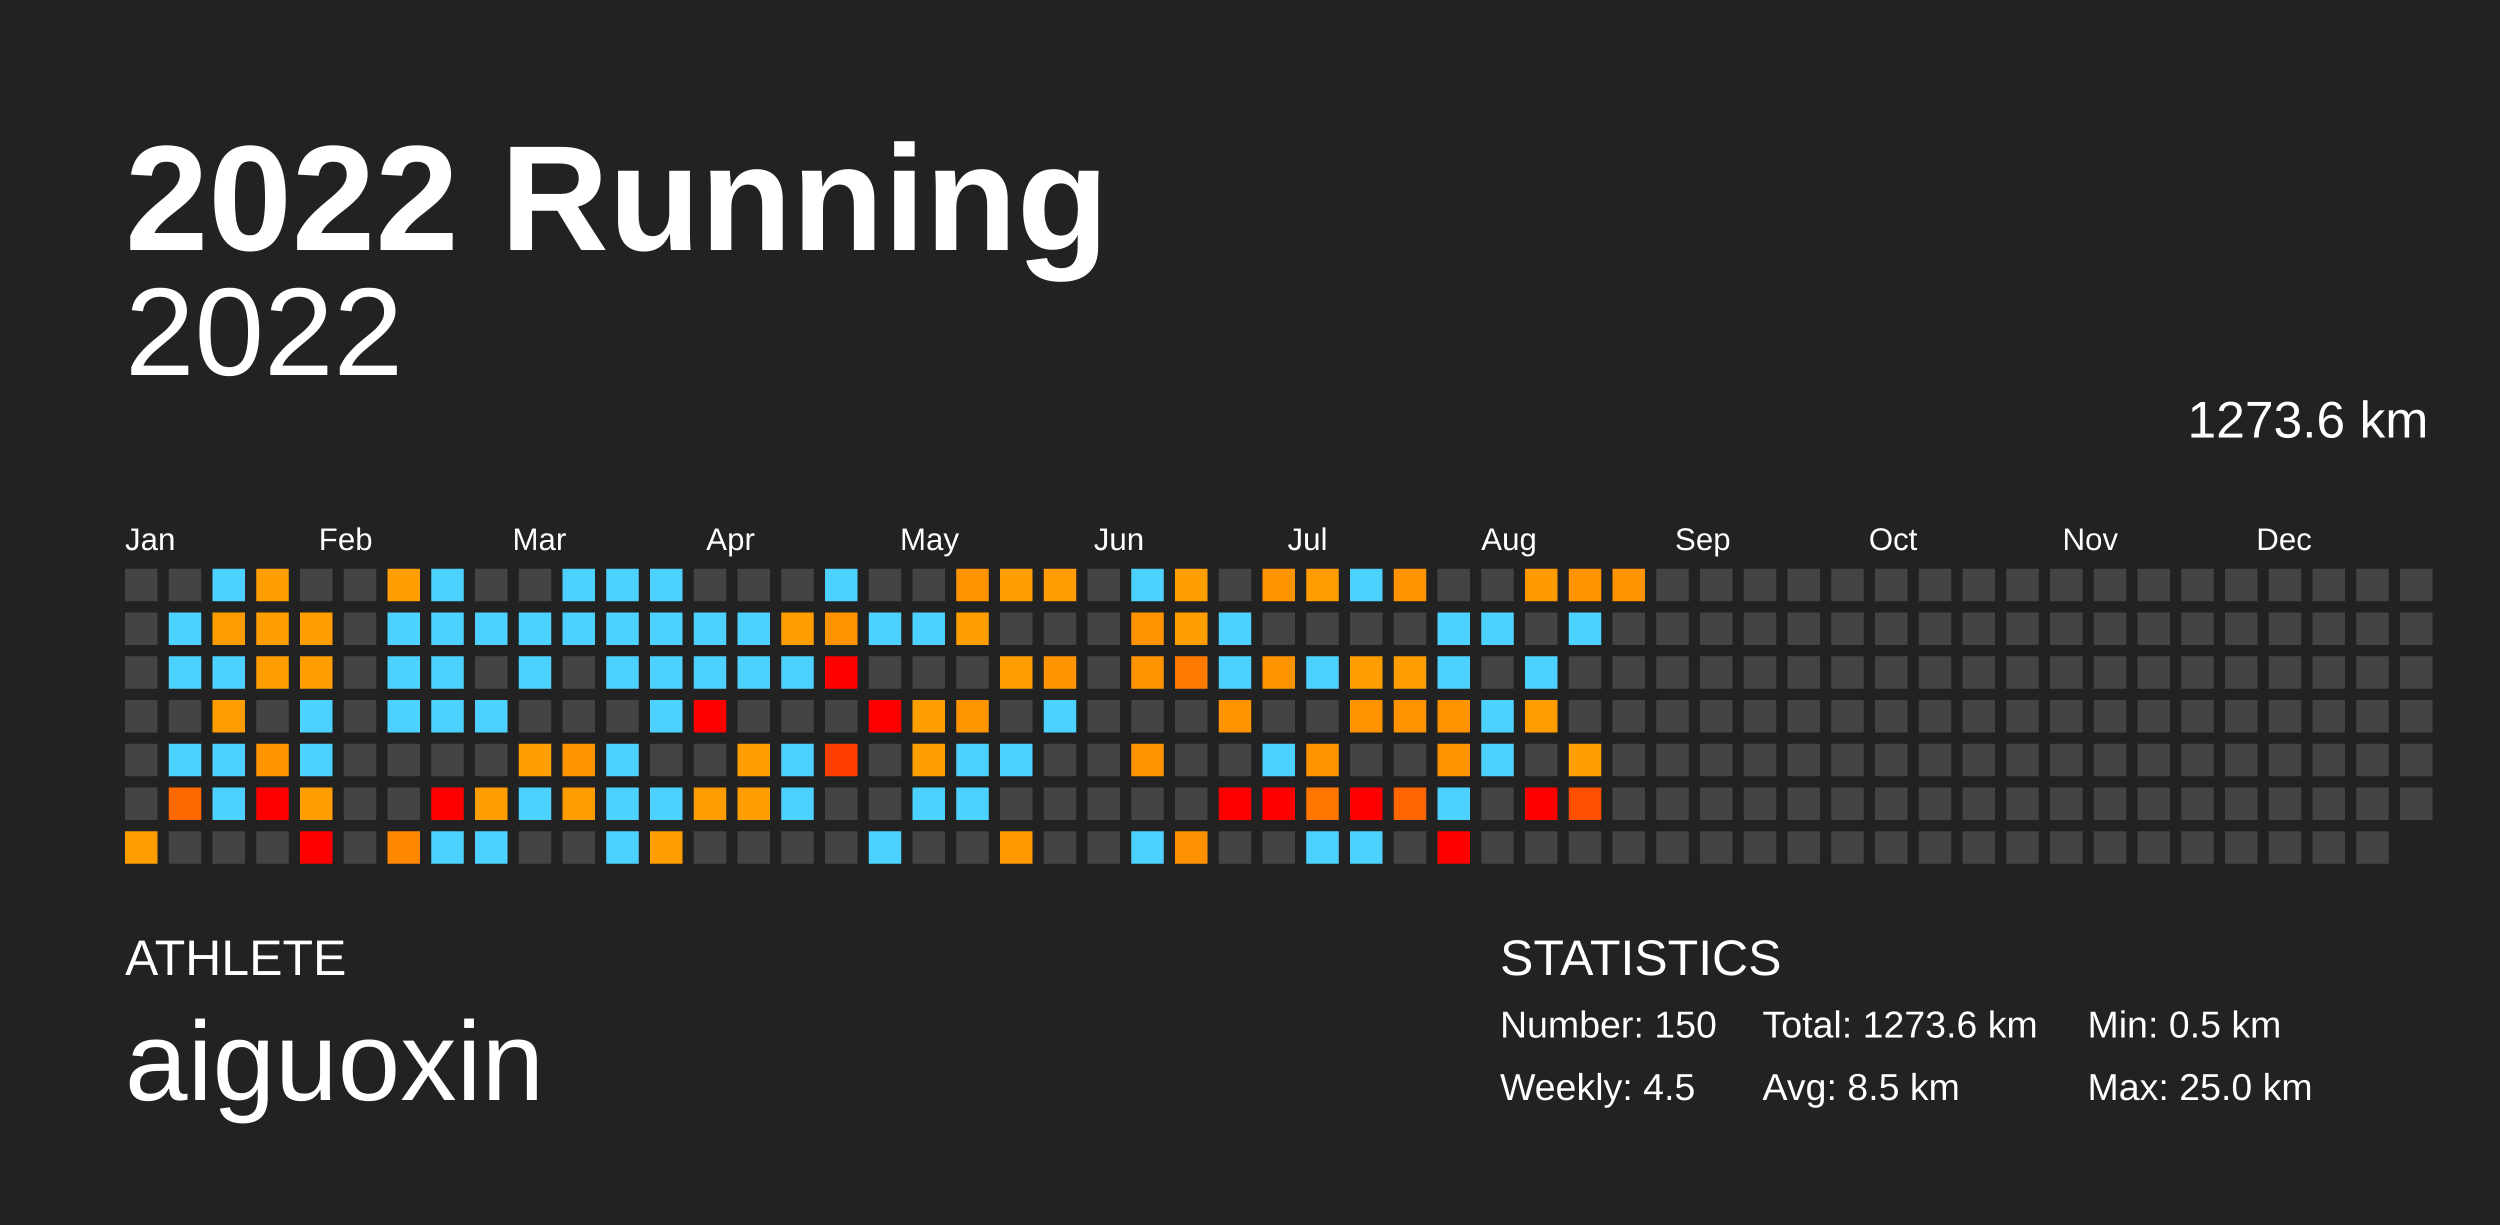
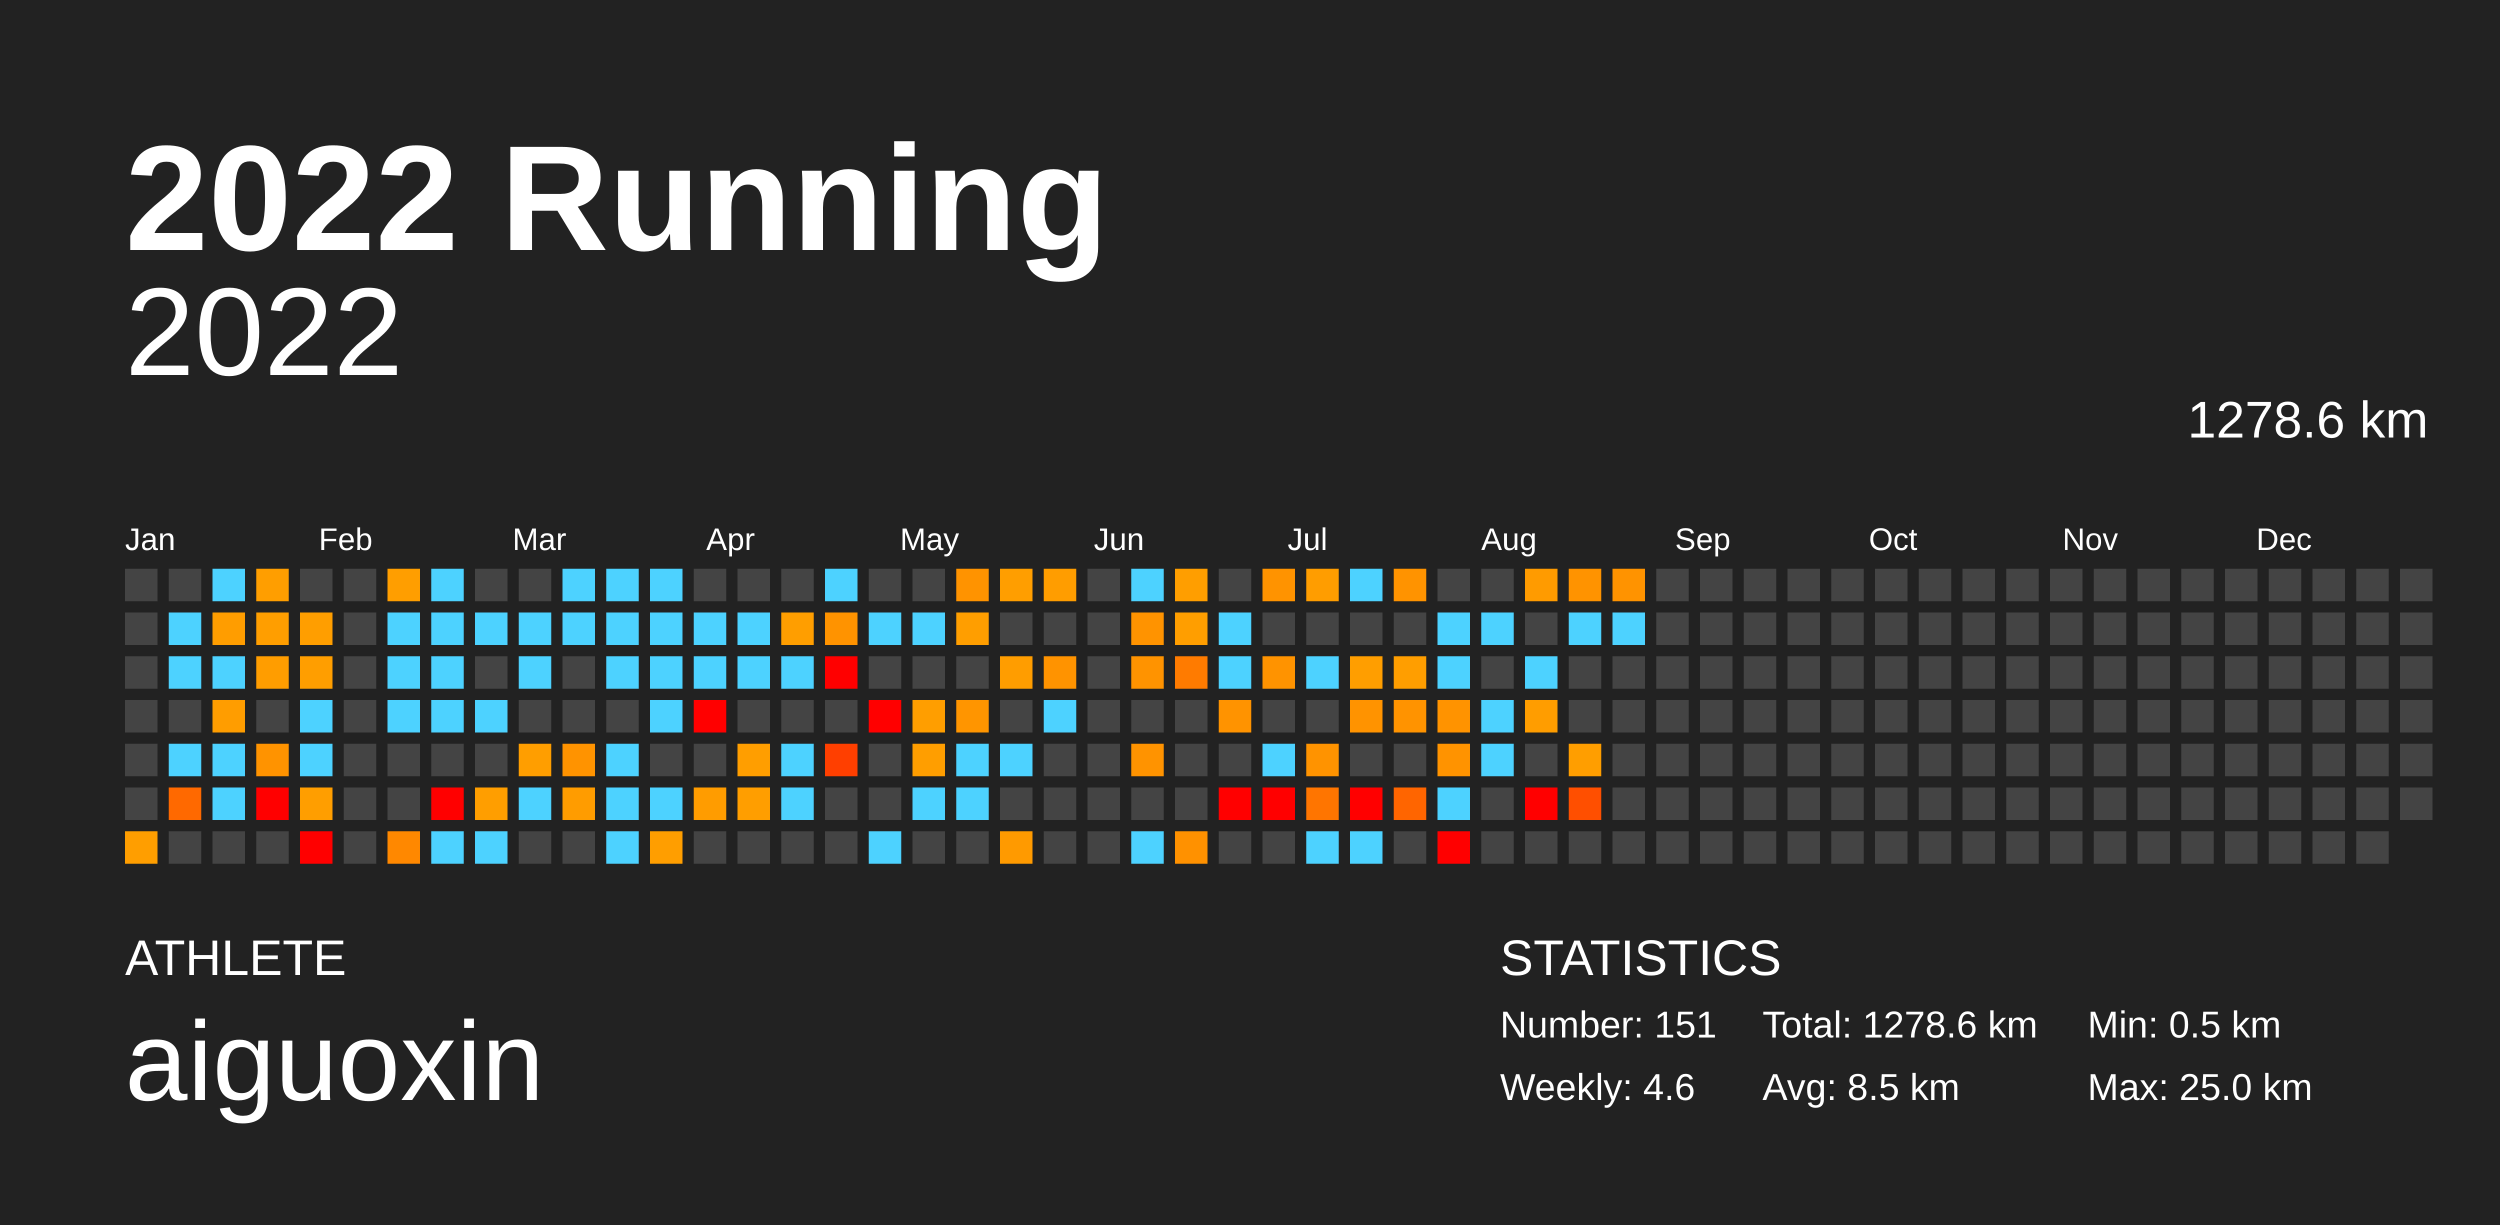
<svg xmlns="http://www.w3.org/2000/svg" baseProfile="full" height="98mm" version="1.1" viewBox="0,0,200,98" width="200mm">
  <defs />
  <rect fill="#222222" height="98" width="200" x="0" y="0" />
  <text fill="#FFFFFF" style="font-size:12px; font-family:Arial; font-weight:bold;" x="10" y="20">2022 Running</text>
  <text fill="#FFFFFF" style="font-size:4px; font-family:Arial" x="10" y="78">ATHLETE</text>
  <text fill="#FFFFFF" style="font-size:9px; font-family:Arial" x="10" y="88">aiguoxin</text>
  <text fill="#FFFFFF" style="font-size:4px; font-family:Arial" x="120" y="78">STATISTICS</text>
-   <text fill="#FFFFFF" style="font-size:3px; font-family:Arial" x="120" y="83">Number: 150</text>
-   <text fill="#FFFFFF" style="font-size:3px; font-family:Arial" x="120" y="88">Weekly: 4.5</text>
-   <text fill="#FFFFFF" style="font-size:3px; font-family:Arial" x="141" y="83">Total: 1273.6 km</text>
+   <text fill="#FFFFFF" style="font-size:3px; font-family:Arial" x="120" y="83">Number: 151</text>
+   <text fill="#FFFFFF" style="font-size:3px; font-family:Arial" x="120" y="88">Weekly: 4.6</text>
+   <text fill="#FFFFFF" style="font-size:3px; font-family:Arial" x="141" y="83">Total: 1278.6 km</text>
  <text fill="#FFFFFF" style="font-size:3px; font-family:Arial" x="141" y="88">Avg: 8.5 km</text>
  <text fill="#FFFFFF" style="font-size:3px; font-family:Arial" x="167" y="83">Min: 0.5 km</text>
  <text fill="#FFFFFF" style="font-size:3px; font-family:Arial" x="167" y="88">Max: 25.0 km</text>
  <text alignment-baseline="hanging" fill="#FFFFFF" style="font-size:10.0px; font-family:Arial;" x="10" y="30">2022</text>
-   <text alignment-baseline="hanging" fill="#FFFFFF" style="font-size:4.125px; font-family:Arial;" x="175" y="35">1273.6 km</text>
+   <text alignment-baseline="hanging" fill="#FFFFFF" style="font-size:4.125px; font-family:Arial;" x="175" y="35">1278.6 km</text>
  <text fill="#FFFFFF" style="font-size:2.5px; font-family:Arial" x="10.0" y="44">Jan</text>
  <text fill="#FFFFFF" style="font-size:2.5px; font-family:Arial" x="25.5" y="44">Feb</text>
  <text fill="#FFFFFF" style="font-size:2.5px; font-family:Arial" x="41.0" y="44">Mar</text>
  <text fill="#FFFFFF" style="font-size:2.5px; font-family:Arial" x="56.5" y="44">Apr</text>
  <text fill="#FFFFFF" style="font-size:2.5px; font-family:Arial" x="72.0" y="44">May</text>
  <text fill="#FFFFFF" style="font-size:2.5px; font-family:Arial" x="87.5" y="44">Jun</text>
  <text fill="#FFFFFF" style="font-size:2.5px; font-family:Arial" x="103.0" y="44">Jul</text>
  <text fill="#FFFFFF" style="font-size:2.5px; font-family:Arial" x="118.5" y="44">Aug</text>
  <text fill="#FFFFFF" style="font-size:2.5px; font-family:Arial" x="134.0" y="44">Sep</text>
  <text fill="#FFFFFF" style="font-size:2.5px; font-family:Arial" x="149.5" y="44">Oct</text>
  <text fill="#FFFFFF" style="font-size:2.5px; font-family:Arial" x="165.0" y="44">Nov</text>
  <text fill="#FFFFFF" style="font-size:2.5px; font-family:Arial" x="180.5" y="44">Dec</text>
  <rect fill="#444444" height="2.6" width="2.6" x="10.0" y="45.5" />
  <rect fill="#444444" height="2.6" width="2.6" x="10.0" y="49.0" />
  <rect fill="#444444" height="2.6" width="2.6" x="10.0" y="52.5" />
  <rect fill="#444444" height="2.6" width="2.6" x="10.0" y="56.0" />
  <rect fill="#444444" height="2.6" width="2.6" x="10.0" y="59.5" />
  <rect fill="#444444" height="2.6" width="2.6" x="10.0" y="63.0" />
  <rect fill="#ff9e00" height="2.6" width="2.6" x="10.0" y="66.5" />
  <rect fill="#444444" height="2.6" width="2.6" x="13.5" y="45.5" />
  <rect fill="#4dd2ff" height="2.6" width="2.6" x="13.5" y="49.0" />
  <rect fill="#4dd2ff" height="2.6" width="2.6" x="13.5" y="52.5" />
  <rect fill="#444444" height="2.6" width="2.6" x="13.5" y="56.0" />
  <rect fill="#4dd2ff" height="2.6" width="2.6" x="13.5" y="59.5" />
  <rect fill="#ff6900" height="2.6" width="2.6" x="13.5" y="63.0" />
  <rect fill="#444444" height="2.6" width="2.6" x="13.5" y="66.5" />
  <rect fill="#4dd2ff" height="2.6" width="2.6" x="17.0" y="45.5" />
  <rect fill="#ff9d00" height="2.6" width="2.6" x="17.0" y="49.0" />
  <rect fill="#4dd2ff" height="2.6" width="2.6" x="17.0" y="52.5" />
  <rect fill="#ff9d00" height="2.6" width="2.6" x="17.0" y="56.0" />
  <rect fill="#4dd2ff" height="2.6" width="2.6" x="17.0" y="59.5" />
  <rect fill="#4dd2ff" height="2.6" width="2.6" x="17.0" y="63.0" />
  <rect fill="#444444" height="2.6" width="2.6" x="17.0" y="66.5" />
  <rect fill="#ff9e00" height="2.6" width="2.6" x="20.5" y="45.5" />
  <rect fill="#ff9e00" height="2.6" width="2.6" x="20.5" y="49.0" />
  <rect fill="#ff9d00" height="2.6" width="2.6" x="20.5" y="52.5" />
  <rect fill="#444444" height="2.6" width="2.6" x="20.5" y="56.0" />
  <rect fill="#ff9300" height="2.6" width="2.6" x="20.5" y="59.5" />
  <rect fill="red" height="2.6" width="2.6" x="20.5" y="63.0" />
  <rect fill="#444444" height="2.6" width="2.6" x="20.5" y="66.5" />
  <rect fill="#444444" height="2.6" width="2.6" x="24.0" y="45.5" />
  <rect fill="#ff9e00" height="2.6" width="2.6" x="24.0" y="49.0" />
  <rect fill="#ff9e00" height="2.6" width="2.6" x="24.0" y="52.5" />
  <rect fill="#4dd2ff" height="2.6" width="2.6" x="24.0" y="56.0" />
  <rect fill="#4dd2ff" height="2.6" width="2.6" x="24.0" y="59.5" />
  <rect fill="#ff9e00" height="2.6" width="2.6" x="24.0" y="63.0" />
  <rect fill="red" height="2.6" width="2.6" x="24.0" y="66.5" />
  <rect fill="#444444" height="2.6" width="2.6" x="27.5" y="45.5" />
  <rect fill="#444444" height="2.6" width="2.6" x="27.5" y="49.0" />
  <rect fill="#444444" height="2.6" width="2.6" x="27.5" y="52.5" />
  <rect fill="#444444" height="2.6" width="2.6" x="27.5" y="56.0" />
  <rect fill="#444444" height="2.6" width="2.6" x="27.5" y="59.5" />
  <rect fill="#444444" height="2.6" width="2.6" x="27.5" y="63.0" />
  <rect fill="#444444" height="2.6" width="2.6" x="27.5" y="66.5" />
  <rect fill="#ff9e00" height="2.6" width="2.6" x="31.0" y="45.5" />
  <rect fill="#4dd2ff" height="2.6" width="2.6" x="31.0" y="49.0" />
  <rect fill="#4dd2ff" height="2.6" width="2.6" x="31.0" y="52.5" />
  <rect fill="#4dd2ff" height="2.6" width="2.6" x="31.0" y="56.0" />
  <rect fill="#444444" height="2.6" width="2.6" x="31.0" y="59.5" />
  <rect fill="#444444" height="2.6" width="2.6" x="31.0" y="63.0" />
  <rect fill="#ff8800" height="2.6" width="2.6" x="31.0" y="66.5" />
  <rect fill="#4dd2ff" height="2.6" width="2.6" x="34.5" y="45.5" />
  <rect fill="#4dd2ff" height="2.6" width="2.6" x="34.5" y="49.0" />
  <rect fill="#4dd2ff" height="2.6" width="2.6" x="34.5" y="52.5" />
  <rect fill="#4dd2ff" height="2.6" width="2.6" x="34.5" y="56.0" />
  <rect fill="#444444" height="2.6" width="2.6" x="34.5" y="59.5" />
  <rect fill="red" height="2.6" width="2.6" x="34.5" y="63.0" />
  <rect fill="#4dd2ff" height="2.6" width="2.6" x="34.5" y="66.5" />
  <rect fill="#444444" height="2.6" width="2.6" x="38.0" y="45.5" />
  <rect fill="#4dd2ff" height="2.6" width="2.6" x="38.0" y="49.0" />
  <rect fill="#444444" height="2.6" width="2.6" x="38.0" y="52.5" />
  <rect fill="#4dd2ff" height="2.6" width="2.6" x="38.0" y="56.0" />
  <rect fill="#444444" height="2.6" width="2.6" x="38.0" y="59.5" />
  <rect fill="#ff9e00" height="2.6" width="2.6" x="38.0" y="63.0" />
  <rect fill="#4dd2ff" height="2.6" width="2.6" x="38.0" y="66.5" />
  <rect fill="#444444" height="2.6" width="2.6" x="41.5" y="45.5" />
  <rect fill="#4dd2ff" height="2.6" width="2.6" x="41.5" y="49.0" />
  <rect fill="#4dd2ff" height="2.6" width="2.6" x="41.5" y="52.5" />
  <rect fill="#444444" height="2.6" width="2.6" x="41.5" y="56.0" />
  <rect fill="#ff9e00" height="2.6" width="2.6" x="41.5" y="59.5" />
  <rect fill="#4dd2ff" height="2.6" width="2.6" x="41.5" y="63.0" />
  <rect fill="#444444" height="2.6" width="2.6" x="41.5" y="66.5" />
  <rect fill="#4dd2ff" height="2.6" width="2.6" x="45.0" y="45.5" />
  <rect fill="#4dd2ff" height="2.6" width="2.6" x="45.0" y="49.0" />
  <rect fill="#444444" height="2.6" width="2.6" x="45.0" y="52.5" />
  <rect fill="#444444" height="2.6" width="2.6" x="45.0" y="56.0" />
  <rect fill="#ff9300" height="2.6" width="2.6" x="45.0" y="59.5" />
  <rect fill="#ff9c00" height="2.6" width="2.6" x="45.0" y="63.0" />
  <rect fill="#444444" height="2.6" width="2.6" x="45.0" y="66.5" />
  <rect fill="#4dd2ff" height="2.6" width="2.6" x="48.5" y="45.5" />
  <rect fill="#4dd2ff" height="2.6" width="2.6" x="48.5" y="49.0" />
  <rect fill="#4dd2ff" height="2.6" width="2.6" x="48.5" y="52.5" />
  <rect fill="#444444" height="2.6" width="2.6" x="48.5" y="56.0" />
  <rect fill="#4dd2ff" height="2.6" width="2.6" x="48.5" y="59.5" />
  <rect fill="#4dd2ff" height="2.6" width="2.6" x="48.5" y="63.0" />
  <rect fill="#4dd2ff" height="2.6" width="2.6" x="48.5" y="66.5" />
  <rect fill="#4dd2ff" height="2.6" width="2.6" x="52.0" y="45.5" />
  <rect fill="#4dd2ff" height="2.6" width="2.6" x="52.0" y="49.0" />
  <rect fill="#4dd2ff" height="2.6" width="2.6" x="52.0" y="52.5" />
  <rect fill="#4dd2ff" height="2.6" width="2.6" x="52.0" y="56.0" />
  <rect fill="#444444" height="2.6" width="2.6" x="52.0" y="59.5" />
  <rect fill="#4dd2ff" height="2.6" width="2.6" x="52.0" y="63.0" />
  <rect fill="#ff9e00" height="2.6" width="2.6" x="52.0" y="66.5" />
  <rect fill="#444444" height="2.6" width="2.6" x="55.5" y="45.5" />
  <rect fill="#4dd2ff" height="2.6" width="2.6" x="55.5" y="49.0" />
  <rect fill="#4dd2ff" height="2.6" width="2.6" x="55.5" y="52.5" />
  <rect fill="red" height="2.6" width="2.6" x="55.5" y="56.0" />
  <rect fill="#444444" height="2.6" width="2.6" x="55.5" y="59.5" />
  <rect fill="#ff9c00" height="2.6" width="2.6" x="55.5" y="63.0" />
  <rect fill="#444444" height="2.6" width="2.6" x="55.5" y="66.5" />
  <rect fill="#444444" height="2.6" width="2.6" x="59.0" y="45.5" />
  <rect fill="#4dd2ff" height="2.6" width="2.6" x="59.0" y="49.0" />
  <rect fill="#4dd2ff" height="2.6" width="2.6" x="59.0" y="52.5" />
  <rect fill="#444444" height="2.6" width="2.6" x="59.0" y="56.0" />
  <rect fill="#ff9e00" height="2.6" width="2.6" x="59.0" y="59.5" />
  <rect fill="#ff9e00" height="2.6" width="2.6" x="59.0" y="63.0" />
  <rect fill="#444444" height="2.6" width="2.6" x="59.0" y="66.5" />
  <rect fill="#444444" height="2.6" width="2.6" x="62.5" y="45.5" />
  <rect fill="#ff9e00" height="2.6" width="2.6" x="62.5" y="49.0" />
  <rect fill="#4dd2ff" height="2.6" width="2.6" x="62.5" y="52.5" />
  <rect fill="#444444" height="2.6" width="2.6" x="62.5" y="56.0" />
  <rect fill="#4dd2ff" height="2.6" width="2.6" x="62.5" y="59.5" />
  <rect fill="#4dd2ff" height="2.6" width="2.6" x="62.5" y="63.0" />
  <rect fill="#444444" height="2.6" width="2.6" x="62.5" y="66.5" />
  <rect fill="#4dd2ff" height="2.6" width="2.6" x="66.0" y="45.5" />
  <rect fill="#ff9300" height="2.6" width="2.6" x="66.0" y="49.0" />
  <rect fill="red" height="2.6" width="2.6" x="66.0" y="52.5" />
  <rect fill="#444444" height="2.6" width="2.6" x="66.0" y="56.0" />
  <rect fill="#ff3f00" height="2.6" width="2.6" x="66.0" y="59.5" />
  <rect fill="#444444" height="2.6" width="2.6" x="66.0" y="63.0" />
  <rect fill="#444444" height="2.6" width="2.6" x="66.0" y="66.5" />
  <rect fill="#444444" height="2.6" width="2.6" x="69.5" y="45.5" />
  <rect fill="#4dd2ff" height="2.6" width="2.6" x="69.5" y="49.0" />
  <rect fill="#444444" height="2.6" width="2.6" x="69.5" y="52.5" />
  <rect fill="red" height="2.6" width="2.6" x="69.5" y="56.0" />
  <rect fill="#444444" height="2.6" width="2.6" x="69.5" y="59.5" />
  <rect fill="#444444" height="2.6" width="2.6" x="69.5" y="63.0" />
  <rect fill="#4dd2ff" height="2.6" width="2.6" x="69.5" y="66.5" />
  <rect fill="#444444" height="2.6" width="2.6" x="73.0" y="45.5" />
  <rect fill="#4dd2ff" height="2.6" width="2.6" x="73.0" y="49.0" />
  <rect fill="#444444" height="2.6" width="2.6" x="73.0" y="52.5" />
  <rect fill="#ff9e00" height="2.6" width="2.6" x="73.0" y="56.0" />
  <rect fill="#ff9e00" height="2.6" width="2.6" x="73.0" y="59.5" />
  <rect fill="#4dd2ff" height="2.6" width="2.6" x="73.0" y="63.0" />
  <rect fill="#444444" height="2.6" width="2.6" x="73.0" y="66.5" />
  <rect fill="#ff9300" height="2.6" width="2.6" x="76.5" y="45.5" />
  <rect fill="#ff9e00" height="2.6" width="2.6" x="76.5" y="49.0" />
  <rect fill="#444444" height="2.6" width="2.6" x="76.5" y="52.5" />
  <rect fill="#ff9500" height="2.6" width="2.6" x="76.5" y="56.0" />
  <rect fill="#4dd2ff" height="2.6" width="2.6" x="76.5" y="59.5" />
  <rect fill="#4dd2ff" height="2.6" width="2.6" x="76.5" y="63.0" />
  <rect fill="#444444" height="2.6" width="2.6" x="76.5" y="66.5" />
  <rect fill="#ff9e00" height="2.6" width="2.6" x="80.0" y="45.5" />
  <rect fill="#444444" height="2.6" width="2.6" x="80.0" y="49.0" />
  <rect fill="#ff9d00" height="2.6" width="2.6" x="80.0" y="52.5" />
  <rect fill="#444444" height="2.6" width="2.6" x="80.0" y="56.0" />
  <rect fill="#4dd2ff" height="2.6" width="2.6" x="80.0" y="59.5" />
  <rect fill="#444444" height="2.6" width="2.6" x="80.0" y="63.0" />
  <rect fill="#ff9a00" height="2.6" width="2.6" x="80.0" y="66.5" />
  <rect fill="#ff9d00" height="2.6" width="2.6" x="83.5" y="45.5" />
  <rect fill="#444444" height="2.6" width="2.6" x="83.5" y="49.0" />
  <rect fill="#ff9300" height="2.6" width="2.6" x="83.5" y="52.5" />
  <rect fill="#4dd2ff" height="2.6" width="2.6" x="83.5" y="56.0" />
  <rect fill="#444444" height="2.6" width="2.6" x="83.5" y="59.5" />
  <rect fill="#444444" height="2.6" width="2.6" x="83.5" y="63.0" />
  <rect fill="#444444" height="2.6" width="2.6" x="83.5" y="66.5" />
  <rect fill="#444444" height="2.6" width="2.6" x="87.0" y="45.5" />
  <rect fill="#444444" height="2.6" width="2.6" x="87.0" y="49.0" />
  <rect fill="#444444" height="2.6" width="2.6" x="87.0" y="52.5" />
  <rect fill="#444444" height="2.6" width="2.6" x="87.0" y="56.0" />
  <rect fill="#444444" height="2.6" width="2.6" x="87.0" y="59.5" />
  <rect fill="#444444" height="2.6" width="2.6" x="87.0" y="63.0" />
  <rect fill="#444444" height="2.6" width="2.6" x="87.0" y="66.5" />
  <rect fill="#4dd2ff" height="2.6" width="2.6" x="90.5" y="45.5" />
  <rect fill="#ff9300" height="2.6" width="2.6" x="90.5" y="49.0" />
  <rect fill="#ff9300" height="2.6" width="2.6" x="90.5" y="52.5" />
  <rect fill="#444444" height="2.6" width="2.6" x="90.5" y="56.0" />
  <rect fill="#ff9300" height="2.6" width="2.6" x="90.5" y="59.5" />
  <rect fill="#444444" height="2.6" width="2.6" x="90.5" y="63.0" />
  <rect fill="#4dd2ff" height="2.6" width="2.6" x="90.5" y="66.5" />
  <rect fill="#ff9e00" height="2.6" width="2.6" x="94.0" y="45.5" />
  <rect fill="#ff9e00" height="2.6" width="2.6" x="94.0" y="49.0" />
  <rect fill="#ff7b00" height="2.6" width="2.6" x="94.0" y="52.5" />
  <rect fill="#444444" height="2.6" width="2.6" x="94.0" y="56.0" />
  <rect fill="#444444" height="2.6" width="2.6" x="94.0" y="59.5" />
  <rect fill="#444444" height="2.6" width="2.6" x="94.0" y="63.0" />
  <rect fill="#ff9100" height="2.6" width="2.6" x="94.0" y="66.5" />
  <rect fill="#444444" height="2.6" width="2.6" x="97.5" y="45.5" />
  <rect fill="#4dd2ff" height="2.6" width="2.6" x="97.5" y="49.0" />
  <rect fill="#4dd2ff" height="2.6" width="2.6" x="97.5" y="52.5" />
  <rect fill="#ff9300" height="2.6" width="2.6" x="97.5" y="56.0" />
  <rect fill="#444444" height="2.6" width="2.6" x="97.5" y="59.5" />
  <rect fill="red" height="2.6" width="2.6" x="97.5" y="63.0" />
  <rect fill="#444444" height="2.6" width="2.6" x="97.5" y="66.5" />
  <rect fill="#ff9300" height="2.6" width="2.6" x="101.0" y="45.5" />
  <rect fill="#444444" height="2.6" width="2.6" x="101.0" y="49.0" />
  <rect fill="#ff9300" height="2.6" width="2.6" x="101.0" y="52.5" />
  <rect fill="#444444" height="2.6" width="2.6" x="101.0" y="56.0" />
  <rect fill="#4dd2ff" height="2.6" width="2.6" x="101.0" y="59.5" />
  <rect fill="red" height="2.6" width="2.6" x="101.0" y="63.0" />
  <rect fill="#444444" height="2.6" width="2.6" x="101.0" y="66.5" />
  <rect fill="#ff9d00" height="2.6" width="2.6" x="104.5" y="45.5" />
  <rect fill="#444444" height="2.6" width="2.6" x="104.5" y="49.0" />
  <rect fill="#4dd2ff" height="2.6" width="2.6" x="104.5" y="52.5" />
  <rect fill="#444444" height="2.6" width="2.6" x="104.5" y="56.0" />
  <rect fill="#ff9300" height="2.6" width="2.6" x="104.5" y="59.5" />
  <rect fill="#ff7500" height="2.6" width="2.6" x="104.5" y="63.0" />
  <rect fill="#4dd2ff" height="2.6" width="2.6" x="104.5" y="66.5" />
  <rect fill="#4dd2ff" height="2.6" width="2.6" x="108.0" y="45.5" />
  <rect fill="#444444" height="2.6" width="2.6" x="108.0" y="49.0" />
  <rect fill="#ff9e00" height="2.6" width="2.6" x="108.0" y="52.5" />
  <rect fill="#ff9300" height="2.6" width="2.6" x="108.0" y="56.0" />
  <rect fill="#444444" height="2.6" width="2.6" x="108.0" y="59.5" />
  <rect fill="red" height="2.6" width="2.6" x="108.0" y="63.0" />
  <rect fill="#4dd2ff" height="2.6" width="2.6" x="108.0" y="66.5" />
  <rect fill="#ff9300" height="2.6" width="2.6" x="111.5" y="45.5" />
  <rect fill="#444444" height="2.6" width="2.6" x="111.5" y="49.0" />
  <rect fill="#ff9e00" height="2.6" width="2.6" x="111.5" y="52.5" />
  <rect fill="#ff9300" height="2.6" width="2.6" x="111.5" y="56.0" />
  <rect fill="#444444" height="2.6" width="2.6" x="111.5" y="59.5" />
  <rect fill="#ff6500" height="2.6" width="2.6" x="111.5" y="63.0" />
  <rect fill="#444444" height="2.6" width="2.6" x="111.5" y="66.5" />
  <rect fill="#444444" height="2.6" width="2.6" x="115.0" y="45.5" />
  <rect fill="#4dd2ff" height="2.6" width="2.6" x="115.0" y="49.0" />
  <rect fill="#4dd2ff" height="2.6" width="2.6" x="115.0" y="52.5" />
  <rect fill="#ff9300" height="2.6" width="2.6" x="115.0" y="56.0" />
  <rect fill="#ff9300" height="2.6" width="2.6" x="115.0" y="59.5" />
  <rect fill="#4dd2ff" height="2.6" width="2.6" x="115.0" y="63.0" />
  <rect fill="red" height="2.6" width="2.6" x="115.0" y="66.5" />
  <rect fill="#444444" height="2.6" width="2.6" x="118.5" y="45.5" />
  <rect fill="#4dd2ff" height="2.6" width="2.6" x="118.5" y="49.0" />
  <rect fill="#444444" height="2.6" width="2.6" x="118.5" y="52.5" />
  <rect fill="#4dd2ff" height="2.6" width="2.6" x="118.5" y="56.0" />
  <rect fill="#4dd2ff" height="2.6" width="2.6" x="118.5" y="59.5" />
  <rect fill="#444444" height="2.6" width="2.6" x="118.5" y="63.0" />
  <rect fill="#444444" height="2.6" width="2.6" x="118.5" y="66.5" />
  <rect fill="#ff9b00" height="2.6" width="2.6" x="122.0" y="45.5" />
  <rect fill="#444444" height="2.6" width="2.6" x="122.0" y="49.0" />
  <rect fill="#4dd2ff" height="2.6" width="2.6" x="122.0" y="52.5" />
  <rect fill="#ff9d00" height="2.6" width="2.6" x="122.0" y="56.0" />
  <rect fill="#444444" height="2.6" width="2.6" x="122.0" y="59.5" />
  <rect fill="red" height="2.6" width="2.6" x="122.0" y="63.0" />
  <rect fill="#444444" height="2.6" width="2.6" x="122.0" y="66.5" />
  <rect fill="#ff9300" height="2.6" width="2.6" x="125.5" y="45.5" />
  <rect fill="#4dd2ff" height="2.6" width="2.6" x="125.5" y="49.0" />
  <rect fill="#444444" height="2.6" width="2.6" x="125.5" y="52.5" />
  <rect fill="#444444" height="2.6" width="2.6" x="125.5" y="56.0" />
  <rect fill="#ff9e00" height="2.6" width="2.6" x="125.5" y="59.5" />
  <rect fill="#ff4f00" height="2.6" width="2.6" x="125.5" y="63.0" />
  <rect fill="#444444" height="2.6" width="2.6" x="125.5" y="66.5" />
  <rect fill="#ff9300" height="2.6" width="2.6" x="129.0" y="45.5" />
-   <rect fill="#444444" height="2.6" width="2.6" x="129.0" y="49.0" />
+   <rect fill="#4dd2ff" height="2.6" width="2.6" x="129.0" y="49.0" />
  <rect fill="#444444" height="2.6" width="2.6" x="129.0" y="52.5" />
  <rect fill="#444444" height="2.6" width="2.6" x="129.0" y="56.0" />
  <rect fill="#444444" height="2.6" width="2.6" x="129.0" y="59.5" />
  <rect fill="#444444" height="2.6" width="2.6" x="129.0" y="63.0" />
  <rect fill="#444444" height="2.6" width="2.6" x="129.0" y="66.5" />
  <rect fill="#444444" height="2.6" width="2.6" x="132.5" y="45.5" />
  <rect fill="#444444" height="2.6" width="2.6" x="132.5" y="49.0" />
  <rect fill="#444444" height="2.6" width="2.6" x="132.5" y="52.5" />
  <rect fill="#444444" height="2.6" width="2.6" x="132.5" y="56.0" />
  <rect fill="#444444" height="2.6" width="2.6" x="132.5" y="59.5" />
  <rect fill="#444444" height="2.6" width="2.6" x="132.5" y="63.0" />
  <rect fill="#444444" height="2.6" width="2.6" x="132.5" y="66.5" />
  <rect fill="#444444" height="2.6" width="2.6" x="136.0" y="45.5" />
  <rect fill="#444444" height="2.6" width="2.6" x="136.0" y="49.0" />
  <rect fill="#444444" height="2.6" width="2.6" x="136.0" y="52.5" />
  <rect fill="#444444" height="2.6" width="2.6" x="136.0" y="56.0" />
  <rect fill="#444444" height="2.6" width="2.6" x="136.0" y="59.5" />
  <rect fill="#444444" height="2.6" width="2.6" x="136.0" y="63.0" />
  <rect fill="#444444" height="2.6" width="2.6" x="136.0" y="66.5" />
  <rect fill="#444444" height="2.6" width="2.6" x="139.5" y="45.5" />
  <rect fill="#444444" height="2.6" width="2.6" x="139.5" y="49.0" />
  <rect fill="#444444" height="2.6" width="2.6" x="139.5" y="52.5" />
  <rect fill="#444444" height="2.6" width="2.6" x="139.5" y="56.0" />
  <rect fill="#444444" height="2.6" width="2.6" x="139.5" y="59.5" />
  <rect fill="#444444" height="2.6" width="2.6" x="139.5" y="63.0" />
  <rect fill="#444444" height="2.6" width="2.6" x="139.5" y="66.5" />
  <rect fill="#444444" height="2.6" width="2.6" x="143.0" y="45.5" />
  <rect fill="#444444" height="2.6" width="2.6" x="143.0" y="49.0" />
  <rect fill="#444444" height="2.6" width="2.6" x="143.0" y="52.5" />
  <rect fill="#444444" height="2.6" width="2.6" x="143.0" y="56.0" />
  <rect fill="#444444" height="2.6" width="2.6" x="143.0" y="59.5" />
  <rect fill="#444444" height="2.6" width="2.6" x="143.0" y="63.0" />
  <rect fill="#444444" height="2.6" width="2.6" x="143.0" y="66.5" />
  <rect fill="#444444" height="2.6" width="2.6" x="146.5" y="45.5" />
  <rect fill="#444444" height="2.6" width="2.6" x="146.5" y="49.0" />
  <rect fill="#444444" height="2.6" width="2.6" x="146.5" y="52.5" />
  <rect fill="#444444" height="2.6" width="2.6" x="146.5" y="56.0" />
  <rect fill="#444444" height="2.6" width="2.6" x="146.5" y="59.5" />
  <rect fill="#444444" height="2.6" width="2.6" x="146.5" y="63.0" />
  <rect fill="#444444" height="2.6" width="2.6" x="146.5" y="66.5" />
  <rect fill="#444444" height="2.6" width="2.6" x="150.0" y="45.5" />
  <rect fill="#444444" height="2.6" width="2.6" x="150.0" y="49.0" />
  <rect fill="#444444" height="2.6" width="2.6" x="150.0" y="52.5" />
  <rect fill="#444444" height="2.6" width="2.6" x="150.0" y="56.0" />
  <rect fill="#444444" height="2.6" width="2.6" x="150.0" y="59.5" />
  <rect fill="#444444" height="2.6" width="2.6" x="150.0" y="63.0" />
  <rect fill="#444444" height="2.6" width="2.6" x="150.0" y="66.5" />
  <rect fill="#444444" height="2.6" width="2.6" x="153.5" y="45.5" />
  <rect fill="#444444" height="2.6" width="2.6" x="153.5" y="49.0" />
  <rect fill="#444444" height="2.6" width="2.6" x="153.5" y="52.5" />
  <rect fill="#444444" height="2.6" width="2.6" x="153.5" y="56.0" />
  <rect fill="#444444" height="2.6" width="2.6" x="153.5" y="59.5" />
  <rect fill="#444444" height="2.6" width="2.6" x="153.5" y="63.0" />
  <rect fill="#444444" height="2.6" width="2.6" x="153.5" y="66.5" />
  <rect fill="#444444" height="2.6" width="2.6" x="157.0" y="45.5" />
  <rect fill="#444444" height="2.6" width="2.6" x="157.0" y="49.0" />
  <rect fill="#444444" height="2.6" width="2.6" x="157.0" y="52.5" />
  <rect fill="#444444" height="2.6" width="2.6" x="157.0" y="56.0" />
  <rect fill="#444444" height="2.6" width="2.6" x="157.0" y="59.5" />
  <rect fill="#444444" height="2.6" width="2.6" x="157.0" y="63.0" />
  <rect fill="#444444" height="2.6" width="2.6" x="157.0" y="66.5" />
  <rect fill="#444444" height="2.6" width="2.6" x="160.5" y="45.5" />
  <rect fill="#444444" height="2.6" width="2.6" x="160.5" y="49.0" />
  <rect fill="#444444" height="2.6" width="2.6" x="160.5" y="52.5" />
  <rect fill="#444444" height="2.6" width="2.6" x="160.5" y="56.0" />
  <rect fill="#444444" height="2.6" width="2.6" x="160.5" y="59.5" />
  <rect fill="#444444" height="2.6" width="2.6" x="160.5" y="63.0" />
  <rect fill="#444444" height="2.6" width="2.6" x="160.5" y="66.5" />
  <rect fill="#444444" height="2.6" width="2.6" x="164.0" y="45.5" />
  <rect fill="#444444" height="2.6" width="2.6" x="164.0" y="49.0" />
  <rect fill="#444444" height="2.6" width="2.6" x="164.0" y="52.5" />
  <rect fill="#444444" height="2.6" width="2.6" x="164.0" y="56.0" />
  <rect fill="#444444" height="2.6" width="2.6" x="164.0" y="59.5" />
  <rect fill="#444444" height="2.6" width="2.6" x="164.0" y="63.0" />
  <rect fill="#444444" height="2.6" width="2.6" x="164.0" y="66.5" />
  <rect fill="#444444" height="2.6" width="2.6" x="167.5" y="45.5" />
  <rect fill="#444444" height="2.6" width="2.6" x="167.5" y="49.0" />
  <rect fill="#444444" height="2.6" width="2.6" x="167.5" y="52.5" />
  <rect fill="#444444" height="2.6" width="2.6" x="167.5" y="56.0" />
  <rect fill="#444444" height="2.6" width="2.6" x="167.5" y="59.5" />
  <rect fill="#444444" height="2.6" width="2.6" x="167.5" y="63.0" />
  <rect fill="#444444" height="2.6" width="2.6" x="167.5" y="66.5" />
  <rect fill="#444444" height="2.6" width="2.6" x="171.0" y="45.5" />
  <rect fill="#444444" height="2.6" width="2.6" x="171.0" y="49.0" />
  <rect fill="#444444" height="2.6" width="2.6" x="171.0" y="52.5" />
  <rect fill="#444444" height="2.6" width="2.6" x="171.0" y="56.0" />
  <rect fill="#444444" height="2.6" width="2.6" x="171.0" y="59.5" />
  <rect fill="#444444" height="2.6" width="2.6" x="171.0" y="63.0" />
  <rect fill="#444444" height="2.6" width="2.6" x="171.0" y="66.5" />
  <rect fill="#444444" height="2.6" width="2.6" x="174.5" y="45.5" />
  <rect fill="#444444" height="2.6" width="2.6" x="174.5" y="49.0" />
  <rect fill="#444444" height="2.6" width="2.6" x="174.5" y="52.5" />
  <rect fill="#444444" height="2.6" width="2.6" x="174.5" y="56.0" />
  <rect fill="#444444" height="2.6" width="2.6" x="174.5" y="59.5" />
  <rect fill="#444444" height="2.6" width="2.6" x="174.5" y="63.0" />
  <rect fill="#444444" height="2.6" width="2.6" x="174.5" y="66.5" />
  <rect fill="#444444" height="2.6" width="2.6" x="178.0" y="45.5" />
  <rect fill="#444444" height="2.6" width="2.6" x="178.0" y="49.0" />
  <rect fill="#444444" height="2.6" width="2.6" x="178.0" y="52.5" />
  <rect fill="#444444" height="2.6" width="2.6" x="178.0" y="56.0" />
  <rect fill="#444444" height="2.6" width="2.6" x="178.0" y="59.5" />
  <rect fill="#444444" height="2.6" width="2.6" x="178.0" y="63.0" />
  <rect fill="#444444" height="2.6" width="2.6" x="178.0" y="66.5" />
  <rect fill="#444444" height="2.6" width="2.6" x="181.5" y="45.5" />
  <rect fill="#444444" height="2.6" width="2.6" x="181.5" y="49.0" />
  <rect fill="#444444" height="2.6" width="2.6" x="181.5" y="52.5" />
  <rect fill="#444444" height="2.6" width="2.6" x="181.5" y="56.0" />
  <rect fill="#444444" height="2.6" width="2.6" x="181.5" y="59.5" />
  <rect fill="#444444" height="2.6" width="2.6" x="181.5" y="63.0" />
  <rect fill="#444444" height="2.6" width="2.6" x="181.5" y="66.5" />
  <rect fill="#444444" height="2.6" width="2.6" x="185.0" y="45.5" />
  <rect fill="#444444" height="2.6" width="2.6" x="185.0" y="49.0" />
  <rect fill="#444444" height="2.6" width="2.6" x="185.0" y="52.5" />
  <rect fill="#444444" height="2.6" width="2.6" x="185.0" y="56.0" />
  <rect fill="#444444" height="2.6" width="2.6" x="185.0" y="59.5" />
  <rect fill="#444444" height="2.6" width="2.6" x="185.0" y="63.0" />
  <rect fill="#444444" height="2.6" width="2.6" x="185.0" y="66.5" />
  <rect fill="#444444" height="2.6" width="2.6" x="188.5" y="45.5" />
  <rect fill="#444444" height="2.6" width="2.6" x="188.5" y="49.0" />
  <rect fill="#444444" height="2.6" width="2.6" x="188.5" y="52.5" />
  <rect fill="#444444" height="2.6" width="2.6" x="188.5" y="56.0" />
  <rect fill="#444444" height="2.6" width="2.6" x="188.5" y="59.5" />
  <rect fill="#444444" height="2.6" width="2.6" x="188.5" y="63.0" />
  <rect fill="#444444" height="2.6" width="2.6" x="188.5" y="66.5" />
  <rect fill="#444444" height="2.6" width="2.6" x="192.0" y="45.5" />
  <rect fill="#444444" height="2.6" width="2.6" x="192.0" y="49.0" />
  <rect fill="#444444" height="2.6" width="2.6" x="192.0" y="52.5" />
  <rect fill="#444444" height="2.6" width="2.6" x="192.0" y="56.0" />
  <rect fill="#444444" height="2.6" width="2.6" x="192.0" y="59.5" />
  <rect fill="#444444" height="2.6" width="2.6" x="192.0" y="63.0" />
</svg>
